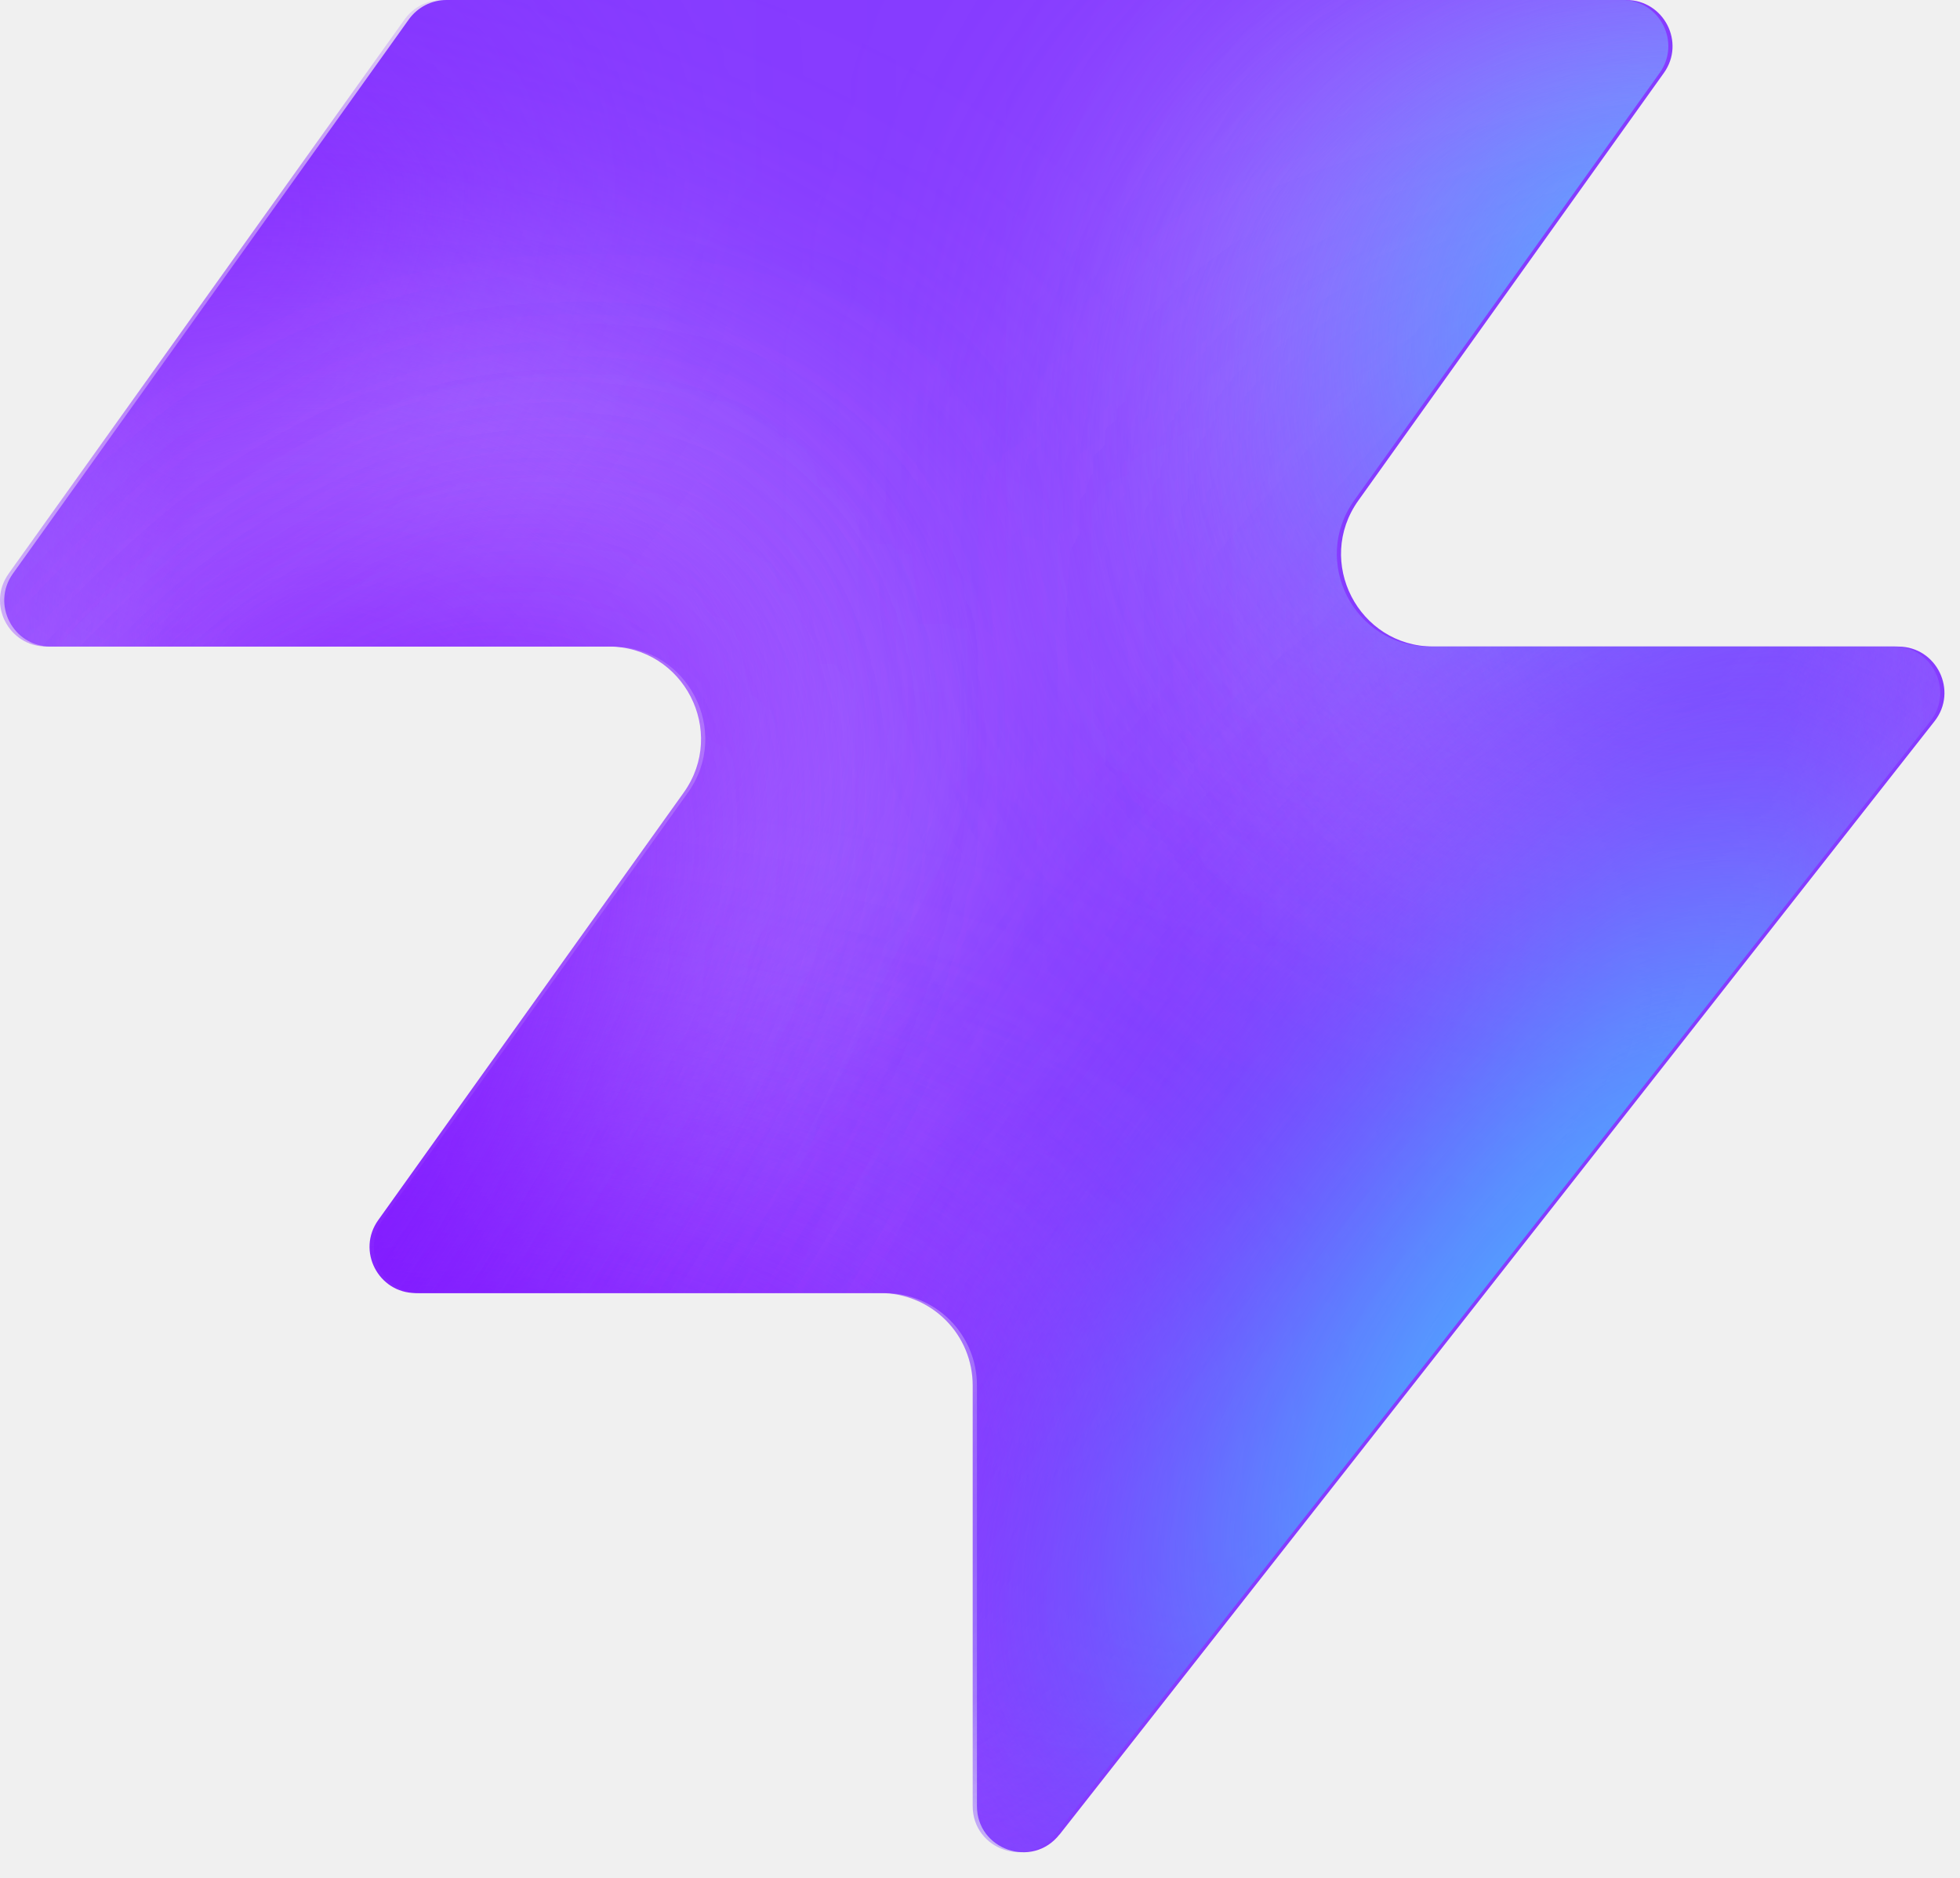
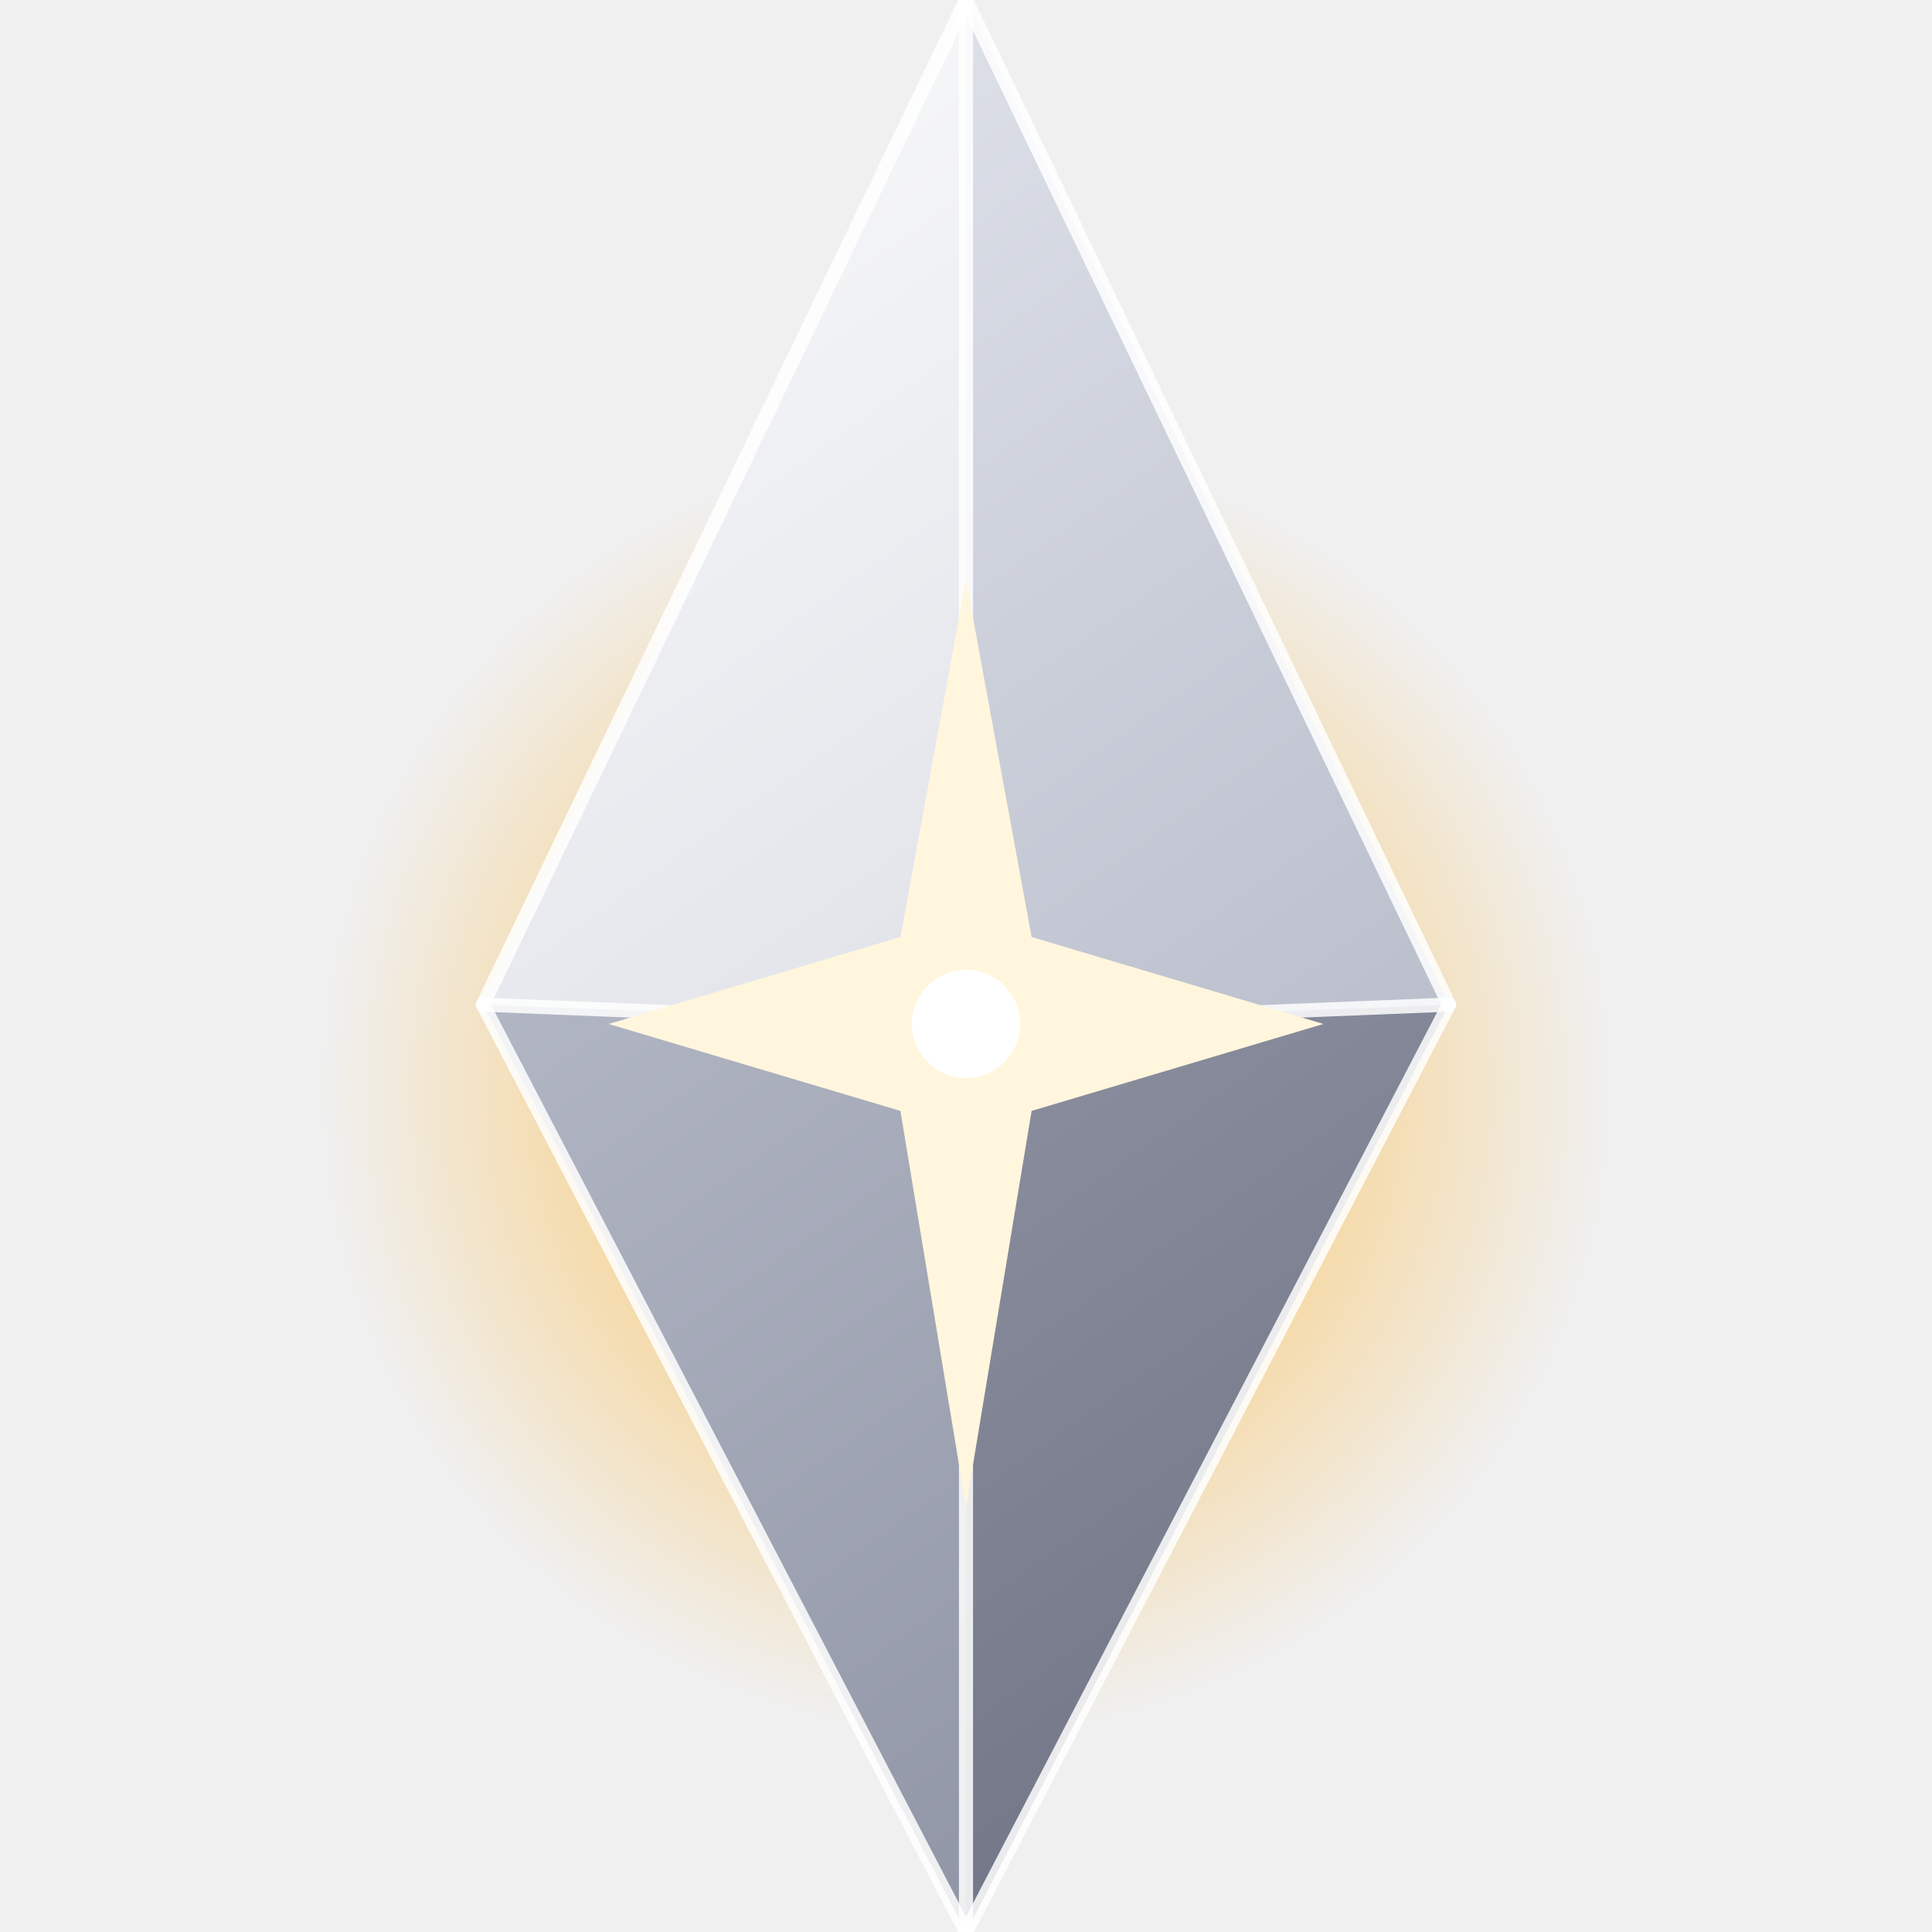
- <svg xmlns="http://www.w3.org/2000/svg" width="48" height="46" fill="none" viewBox="0 0 48 46">
-   <path fill="#863bff" d="M25.946 44.938c-.664.845-2.021.375-2.021-.698V33.937a2.26 2.26 0 0 0-2.262-2.262H10.287c-.92 0-1.456-1.04-.92-1.788l7.48-10.471c1.07-1.497 0-3.578-1.842-3.578H1.237c-.92 0-1.456-1.04-.92-1.788L10.013.474c.214-.297.556-.474.92-.474h28.894c.92 0 1.456 1.04.92 1.788l-7.48 10.471c-1.07 1.498 0 3.579 1.842 3.579h11.377c.943 0 1.473 1.088.89 1.83L25.947 44.94z" style="fill:#863bff;fill:color(display-p3 .525 .23 1);fill-opacity:1" />
-   <mask id="a" width="48" height="46" x="0" y="0" maskUnits="userSpaceOnUse" style="mask-type:alpha">
-     <path fill="#000" d="M25.842 44.938c-.664.844-2.021.375-2.021-.698V33.937a2.26 2.26 0 0 0-2.262-2.262H10.183c-.92 0-1.456-1.04-.92-1.788l7.48-10.471c1.07-1.498 0-3.579-1.842-3.579H1.133c-.92 0-1.456-1.04-.92-1.787L9.91.473c.214-.297.556-.474.92-.474h28.894c.92 0 1.456 1.04.92 1.788l-7.48 10.471c-1.07 1.498 0 3.578 1.842 3.578h11.377c.943 0 1.473 1.088.89 1.832L25.843 44.94z" style="fill:#000;fill-opacity:1" />
-   </mask>
-   <g mask="url(#a)">
-     <g filter="url(#b)">
-       <ellipse cx="5.508" cy="14.704" fill="#ede6ff" rx="5.508" ry="14.704" style="fill:#ede6ff;fill:color(display-p3 .927 .903 1);fill-opacity:1" transform="matrix(.00324 1 1 -.00324 -4.47 31.516)" />
-     </g>
-     <g filter="url(#c)">
-       <ellipse cx="10.399" cy="29.851" fill="#ede6ff" rx="10.399" ry="29.851" style="fill:#ede6ff;fill:color(display-p3 .927 .903 1);fill-opacity:1" transform="matrix(.00324 1 1 -.00324 -39.328 7.883)" />
-     </g>
-     <g filter="url(#d)">
-       <ellipse cx="5.508" cy="30.487" fill="#7e14ff" rx="5.508" ry="30.487" style="fill:#7e14ff;fill:color(display-p3 .492 .077 1);fill-opacity:1" transform="rotate(89.814 -25.913 -14.639)scale(1 -1)" />
-     </g>
-     <g filter="url(#e)">
-       <ellipse cx="5.508" cy="30.599" fill="#7e14ff" rx="5.508" ry="30.599" style="fill:#7e14ff;fill:color(display-p3 .492 .077 1);fill-opacity:1" transform="rotate(89.814 -32.644 -3.334)scale(1 -1)" />
-     </g>
-     <g filter="url(#f)">
-       <ellipse cx="5.508" cy="30.599" fill="#7e14ff" rx="5.508" ry="30.599" style="fill:#7e14ff;fill:color(display-p3 .492 .077 1);fill-opacity:1" transform="matrix(.00324 1 1 -.00324 -34.34 30.47)" />
-     </g>
-     <g filter="url(#g)">
-       <ellipse cx="14.072" cy="22.078" fill="#ede6ff" rx="14.072" ry="22.078" style="fill:#ede6ff;fill:color(display-p3 .927 .903 1);fill-opacity:1" transform="rotate(93.35 24.506 48.493)scale(-1 1)" />
-     </g>
-     <g filter="url(#h)">
-       <ellipse cx="3.47" cy="21.501" fill="#7e14ff" rx="3.47" ry="21.501" style="fill:#7e14ff;fill:color(display-p3 .492 .077 1);fill-opacity:1" transform="rotate(89.009 28.708 47.59)scale(-1 1)" />
-     </g>
-     <g filter="url(#i)">
-       <ellipse cx="3.47" cy="21.501" fill="#7e14ff" rx="3.47" ry="21.501" style="fill:#7e14ff;fill:color(display-p3 .492 .077 1);fill-opacity:1" transform="rotate(89.009 28.708 47.59)scale(-1 1)" />
-     </g>
-     <g filter="url(#j)">
-       <ellipse cx=".387" cy="8.972" fill="#7e14ff" rx="4.407" ry="29.108" style="fill:#7e14ff;fill:color(display-p3 .492 .077 1);fill-opacity:1" transform="rotate(39.51 .387 8.972)" />
-     </g>
-     <g filter="url(#k)">
-       <ellipse cx="47.523" cy="-6.092" fill="#7e14ff" rx="4.407" ry="29.108" style="fill:#7e14ff;fill:color(display-p3 .492 .077 1);fill-opacity:1" transform="rotate(37.892 47.523 -6.092)" />
-     </g>
-     <g filter="url(#l)">
-       <ellipse cx="41.412" cy="6.333" fill="#47bfff" rx="5.971" ry="9.665" style="fill:#47bfff;fill:color(display-p3 .28 .748 1);fill-opacity:1" transform="rotate(37.892 41.412 6.333)" />
-     </g>
-     <g filter="url(#m)">
-       <ellipse cx="-1.879" cy="38.332" fill="#7e14ff" rx="4.407" ry="29.108" style="fill:#7e14ff;fill:color(display-p3 .492 .077 1);fill-opacity:1" transform="rotate(37.892 -1.88 38.332)" />
-     </g>
-     <g filter="url(#n)">
-       <ellipse cx="-1.879" cy="38.332" fill="#7e14ff" rx="4.407" ry="29.108" style="fill:#7e14ff;fill:color(display-p3 .492 .077 1);fill-opacity:1" transform="rotate(37.892 -1.88 38.332)" />
-     </g>
-     <g filter="url(#o)">
-       <ellipse cx="35.651" cy="29.907" fill="#7e14ff" rx="4.407" ry="29.108" style="fill:#7e14ff;fill:color(display-p3 .492 .077 1);fill-opacity:1" transform="rotate(37.892 35.651 29.907)" />
-     </g>
-     <g filter="url(#p)">
-       <ellipse cx="38.418" cy="32.4" fill="#47bfff" rx="5.971" ry="15.297" style="fill:#47bfff;fill:color(display-p3 .28 .748 1);fill-opacity:1" transform="rotate(37.892 38.418 32.4)" />
-     </g>
-   </g>
+ <svg xmlns="http://www.w3.org/2000/svg" viewBox="0 0 96 96" fill="none">
  <defs>
-     <filter id="b" width="60.045" height="41.654" x="-19.77" y="16.149" color-interpolation-filters="sRGB" filterUnits="userSpaceOnUse">
-       <feFlood flood-opacity="0" result="BackgroundImageFix" />
-       <feBlend in="SourceGraphic" in2="BackgroundImageFix" result="shape" />
-       <feGaussianBlur result="effect1_foregroundBlur_2002_17158" stdDeviation="7.659" />
-     </filter>
-     <filter id="c" width="90.34" height="51.437" x="-54.613" y="-7.533" color-interpolation-filters="sRGB" filterUnits="userSpaceOnUse">
-       <feFlood flood-opacity="0" result="BackgroundImageFix" />
-       <feBlend in="SourceGraphic" in2="BackgroundImageFix" result="shape" />
-       <feGaussianBlur result="effect1_foregroundBlur_2002_17158" stdDeviation="7.659" />
-     </filter>
-     <filter id="d" width="79.355" height="29.4" x="-49.64" y="2.03" color-interpolation-filters="sRGB" filterUnits="userSpaceOnUse">
-       <feFlood flood-opacity="0" result="BackgroundImageFix" />
-       <feBlend in="SourceGraphic" in2="BackgroundImageFix" result="shape" />
-       <feGaussianBlur result="effect1_foregroundBlur_2002_17158" stdDeviation="4.596" />
-     </filter>
-     <filter id="e" width="79.579" height="29.4" x="-45.045" y="20.029" color-interpolation-filters="sRGB" filterUnits="userSpaceOnUse">
-       <feFlood flood-opacity="0" result="BackgroundImageFix" />
-       <feBlend in="SourceGraphic" in2="BackgroundImageFix" result="shape" />
-       <feGaussianBlur result="effect1_foregroundBlur_2002_17158" stdDeviation="4.596" />
-     </filter>
-     <filter id="f" width="79.579" height="29.4" x="-43.513" y="21.178" color-interpolation-filters="sRGB" filterUnits="userSpaceOnUse">
-       <feFlood flood-opacity="0" result="BackgroundImageFix" />
-       <feBlend in="SourceGraphic" in2="BackgroundImageFix" result="shape" />
-       <feGaussianBlur result="effect1_foregroundBlur_2002_17158" stdDeviation="4.596" />
-     </filter>
-     <filter id="g" width="74.749" height="58.852" x="15.756" y="-17.901" color-interpolation-filters="sRGB" filterUnits="userSpaceOnUse">
-       <feFlood flood-opacity="0" result="BackgroundImageFix" />
-       <feBlend in="SourceGraphic" in2="BackgroundImageFix" result="shape" />
-       <feGaussianBlur result="effect1_foregroundBlur_2002_17158" stdDeviation="7.659" />
-     </filter>
-     <filter id="h" width="61.377" height="25.362" x="23.548" y="2.284" color-interpolation-filters="sRGB" filterUnits="userSpaceOnUse">
-       <feFlood flood-opacity="0" result="BackgroundImageFix" />
-       <feBlend in="SourceGraphic" in2="BackgroundImageFix" result="shape" />
-       <feGaussianBlur result="effect1_foregroundBlur_2002_17158" stdDeviation="4.596" />
-     </filter>
-     <filter id="i" width="61.377" height="25.362" x="23.548" y="2.284" color-interpolation-filters="sRGB" filterUnits="userSpaceOnUse">
-       <feFlood flood-opacity="0" result="BackgroundImageFix" />
-       <feBlend in="SourceGraphic" in2="BackgroundImageFix" result="shape" />
-       <feGaussianBlur result="effect1_foregroundBlur_2002_17158" stdDeviation="4.596" />
-     </filter>
-     <filter id="j" width="56.045" height="63.649" x="-27.636" y="-22.853" color-interpolation-filters="sRGB" filterUnits="userSpaceOnUse">
-       <feFlood flood-opacity="0" result="BackgroundImageFix" />
-       <feBlend in="SourceGraphic" in2="BackgroundImageFix" result="shape" />
-       <feGaussianBlur result="effect1_foregroundBlur_2002_17158" stdDeviation="4.596" />
-     </filter>
-     <filter id="k" width="54.814" height="64.646" x="20.116" y="-38.415" color-interpolation-filters="sRGB" filterUnits="userSpaceOnUse">
-       <feFlood flood-opacity="0" result="BackgroundImageFix" />
-       <feBlend in="SourceGraphic" in2="BackgroundImageFix" result="shape" />
-       <feGaussianBlur result="effect1_foregroundBlur_2002_17158" stdDeviation="4.596" />
-     </filter>
-     <filter id="l" width="33.541" height="35.313" x="24.641" y="-11.323" color-interpolation-filters="sRGB" filterUnits="userSpaceOnUse">
-       <feFlood flood-opacity="0" result="BackgroundImageFix" />
-       <feBlend in="SourceGraphic" in2="BackgroundImageFix" result="shape" />
-       <feGaussianBlur result="effect1_foregroundBlur_2002_17158" stdDeviation="4.596" />
-     </filter>
-     <filter id="m" width="54.814" height="64.646" x="-29.286" y="6.009" color-interpolation-filters="sRGB" filterUnits="userSpaceOnUse">
-       <feFlood flood-opacity="0" result="BackgroundImageFix" />
-       <feBlend in="SourceGraphic" in2="BackgroundImageFix" result="shape" />
-       <feGaussianBlur result="effect1_foregroundBlur_2002_17158" stdDeviation="4.596" />
-     </filter>
-     <filter id="n" width="54.814" height="64.646" x="-29.286" y="6.009" color-interpolation-filters="sRGB" filterUnits="userSpaceOnUse">
-       <feFlood flood-opacity="0" result="BackgroundImageFix" />
-       <feBlend in="SourceGraphic" in2="BackgroundImageFix" result="shape" />
-       <feGaussianBlur result="effect1_foregroundBlur_2002_17158" stdDeviation="4.596" />
-     </filter>
-     <filter id="o" width="54.814" height="64.646" x="8.244" y="-2.416" color-interpolation-filters="sRGB" filterUnits="userSpaceOnUse">
-       <feFlood flood-opacity="0" result="BackgroundImageFix" />
-       <feBlend in="SourceGraphic" in2="BackgroundImageFix" result="shape" />
-       <feGaussianBlur result="effect1_foregroundBlur_2002_17158" stdDeviation="4.596" />
-     </filter>
-     <filter id="p" width="39.409" height="43.623" x="18.713" y="10.588" color-interpolation-filters="sRGB" filterUnits="userSpaceOnUse">
-       <feFlood flood-opacity="0" result="BackgroundImageFix" />
-       <feBlend in="SourceGraphic" in2="BackgroundImageFix" result="shape" />
-       <feGaussianBlur result="effect1_foregroundBlur_2002_17158" stdDeviation="4.596" />
-     </filter>
+     <linearGradient id="ang0" gradientUnits="userSpaceOnUse" x1="14.4" y1="1.9" x2="82.6" y2="97.9">
+       <stop offset="0" stop-color="#FFFFFF" />
+       <stop offset="1" stop-color="#C2C6D3" />
+     </linearGradient>
+     <linearGradient id="ang1" gradientUnits="userSpaceOnUse" x1="14.4" y1="1.9" x2="82.6" y2="97.9">
+       <stop offset="0" stop-color="#E8EBF2" />
+       <stop offset="1" stop-color="#9FA4B5" />
+     </linearGradient>
+     <linearGradient id="ang2" gradientUnits="userSpaceOnUse" x1="14.4" y1="1.9" x2="82.6" y2="97.9">
+       <stop offset="0" stop-color="#CED2DE" />
+       <stop offset="1" stop-color="#83889A" />
+     </linearGradient>
+     <linearGradient id="ang3" gradientUnits="userSpaceOnUse" x1="14.4" y1="1.9" x2="82.6" y2="97.9">
+       <stop offset="0" stop-color="#B2B6C4" />
+       <stop offset="1" stop-color="#65697B" />
+     </linearGradient>
+     <radialGradient id="anGlow" cx="0.5" cy="0.53" r="0.42">
+       <stop offset="0" stop-color="#FFFFFF" stop-opacity="0.95" />
+       <stop offset="0.35" stop-color="#FFB020" stop-opacity="0.55" />
+       <stop offset="1" stop-color="#FFB020" stop-opacity="0" />
+     </radialGradient>
  </defs>
+   <rect x="9.6" y="13.4" width="76.8" height="76.8" fill="url(#anGlow)" />
+   <polygon points="48.00,0.00 24.00,49.92 48.00,50.88" fill="url(#ang0)" />
+   <polygon points="48.00,0.00 72.00,49.92 48.00,50.88" fill="url(#ang1)" />
+   <polygon points="24.00,49.92 48.00,96.00 48.00,50.88" fill="url(#ang2)" />
+   <polygon points="72.00,49.92 48.00,96.00 48.00,50.88" fill="url(#ang3)" />
+   <line x1="48.00" y1="0.00" x2="24.00" y2="49.92" stroke="#FFFFFF" stroke-width="0.7" stroke-opacity="0.85" stroke-linecap="round" />
+   <line x1="48.00" y1="0.00" x2="72.00" y2="49.92" stroke="#FFFFFF" stroke-width="0.7" stroke-opacity="0.85" stroke-linecap="round" />
+   <line x1="24.00" y1="49.92" x2="48.00" y2="96.00" stroke="#FFFFFF" stroke-width="0.7" stroke-opacity="0.85" stroke-linecap="round" />
+   <line x1="72.00" y1="49.92" x2="48.00" y2="96.00" stroke="#FFFFFF" stroke-width="0.7" stroke-opacity="0.85" stroke-linecap="round" />
+   <line x1="48.00" y1="0.00" x2="48.00" y2="50.88" stroke="#FFFFFF" stroke-width="0.7" stroke-opacity="0.85" stroke-linecap="round" />
+   <line x1="48.00" y1="50.88" x2="48.00" y2="96.00" stroke="#FFFFFF" stroke-width="0.7" stroke-opacity="0.85" stroke-linecap="round" />
+   <line x1="24.00" y1="49.92" x2="48.00" y2="50.88" stroke="#FFFFFF" stroke-width="0.7" stroke-opacity="0.85" stroke-linecap="round" />
+   <line x1="72.00" y1="49.92" x2="48.00" y2="50.88" stroke="#FFFFFF" stroke-width="0.7" stroke-opacity="0.85" stroke-linecap="round" />
+   <polygon points="48.00,28.80 51.26,46.56 65.76,50.88 51.26,55.20 48.00,74.88 44.74,55.20 30.24,50.88 44.74,46.56" fill="#FFF6DD" />
+   <circle cx="48.00" cy="50.88" r="2.69" fill="#FFFFFF" />
</svg>
